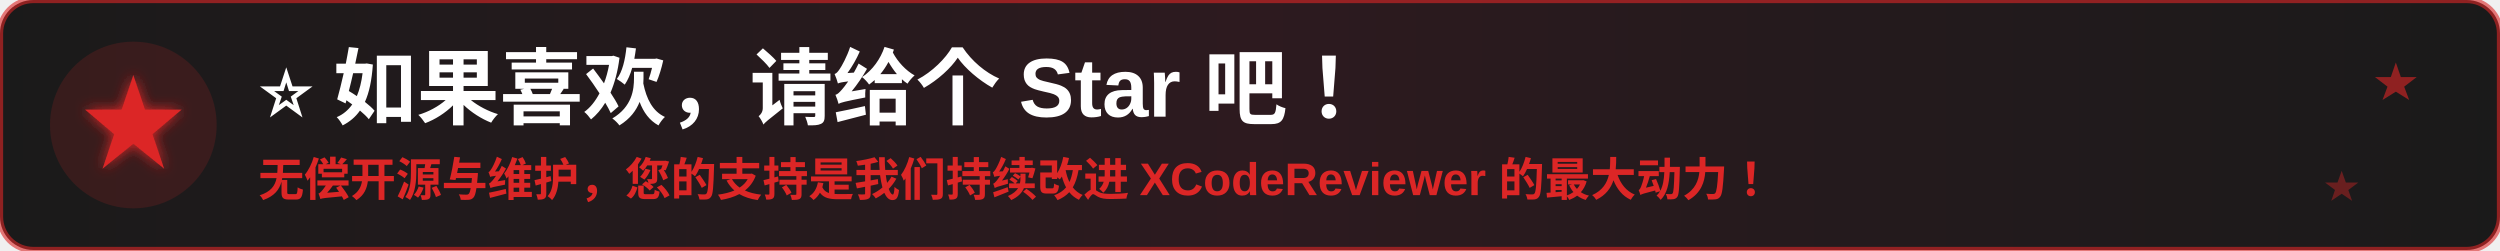
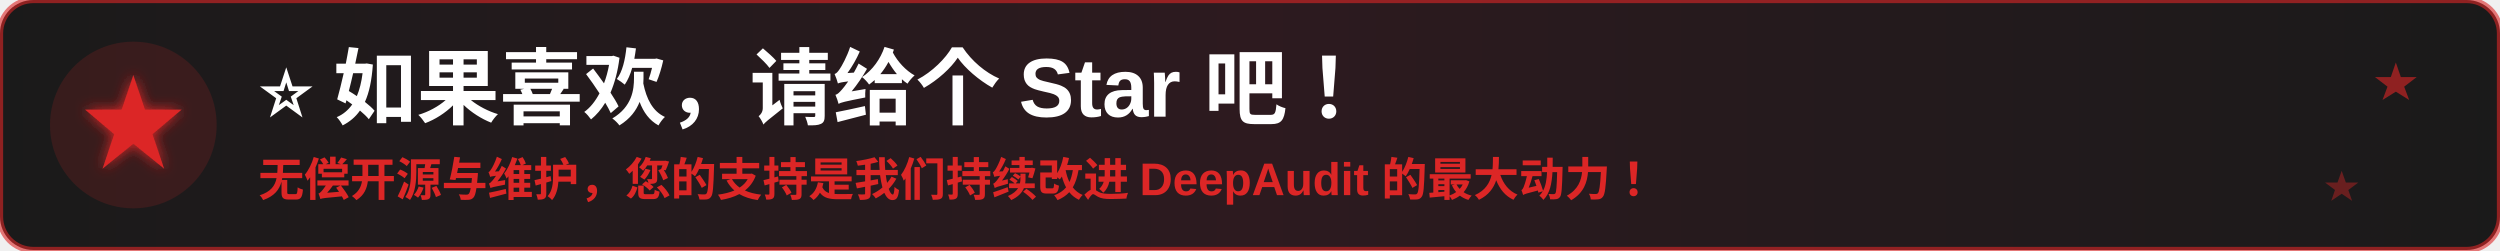
<svg xmlns="http://www.w3.org/2000/svg" width="600" height="60">
  <defs>
    <linearGradient id="bgGradient" x1="0%" y1="0%" x2="100%" y2="0%">
      <stop offset="0%" style="stop-color:#1a1a1a;stop-opacity:1" />
      <stop offset="50%" style="stop-color:#2d1a1f;stop-opacity:1" />
      <stop offset="100%" style="stop-color:#1a1a1a;stop-opacity:1" />
    </linearGradient>
    <filter id="glow">
      <feGaussianBlur stdDeviation="1.5" result="coloredBlur" />
      <feMerge>
        <feMergeNode in="coloredBlur" />
        <feMergeNode in="SourceGraphic" />
      </feMerge>
    </filter>
  </defs>
  <rect width="600" height="60" rx="8" fill="url(#bgGradient)" />
  <rect width="600" height="60" rx="8" fill="none" stroke="#dc2626" stroke-width="1.5" opacity="0.6" />
  <g transform="translate(32, 30)">
    <circle cx="0" cy="0" r="20" fill="#dc2626" opacity="0.15" />
    <path d="M 0,-12 L 2.8,-3.7 L 11.6,-3.7 L 4.6,2.2 L 7.4,10.5 L 0,4.5 L -7.4,10.5 L -4.6,2.2 L -11.6,-3.7 L -2.8,-3.7 Z" fill="#dc2626" filter="url(#glow)" />
  </g>
  <text x="62" y="28" font-family="'PingFang SC', 'Microsoft YaHei', Arial, sans-serif" font-size="20" font-weight="bold" fill="#ffffff">
    ⭐ 如果喜欢，请给个 Star 吧！
  </text>
  <text x="62" y="47" font-family="'PingFang SC', 'Microsoft YaHei', Arial, sans-serif" font-size="11" fill="#dc2626" font-weight="600">
-     无偿开源与维护，您的支持是我们持续改进 XCodeReviewer 的最大动力！
+     无偿开源与维护，您的支持是我们持续改进 DeepAudit 的最大动力！
  </text>
  <g transform="translate(575, 20)">
    <path d="M 0,-5 L 1.2,-1.5 L 5,-1.5 L 2,0.8 L 3.2,4 L 0,2 L -3.2,4 L -2,0.8 L -5,-1.5 L -1.2,-1.5 Z" fill="#dc2626" opacity="0.6" />
  </g>
  <g transform="translate(562, 45)">
    <path d="M 0,-4 L 1,-1.2 L 4,-1.2 L 1.6,0.6 L 2.5,3.2 L 0,1.5 L -2.5,3.2 L -1.6,0.6 L -4,-1.2 L -1,-1.2 Z" fill="#dc2626" opacity="0.4" />
  </g>
</svg>
